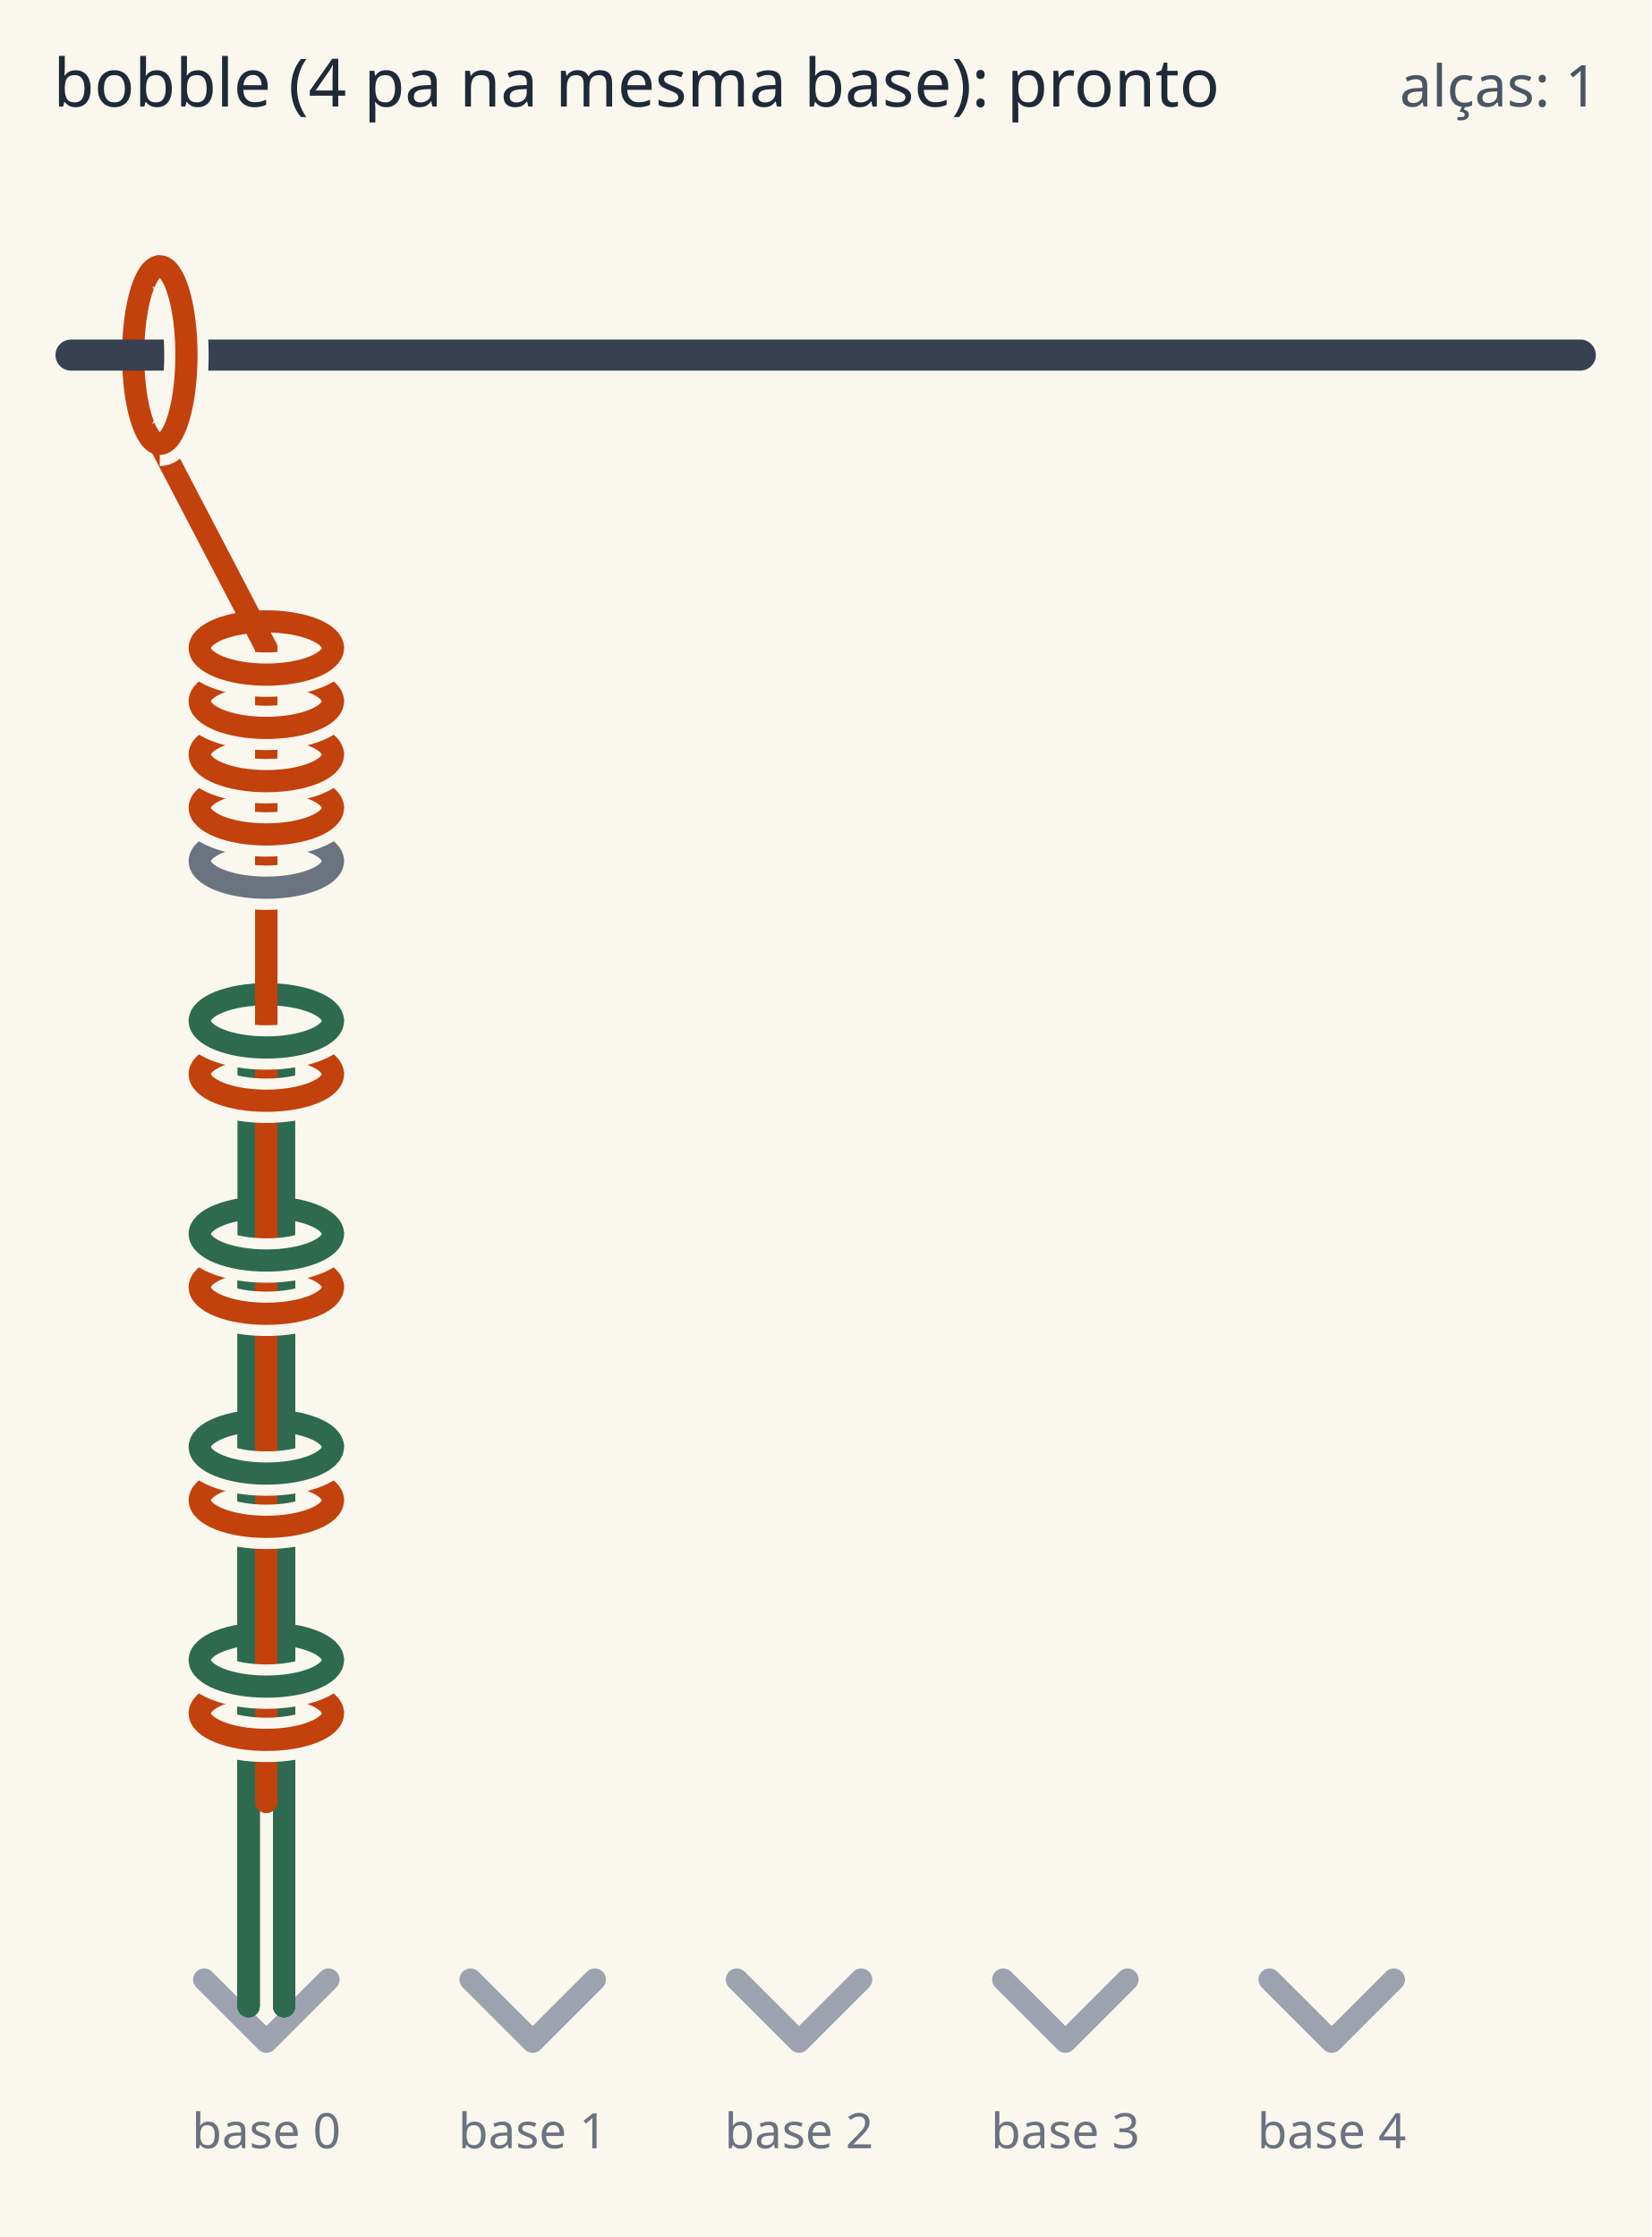
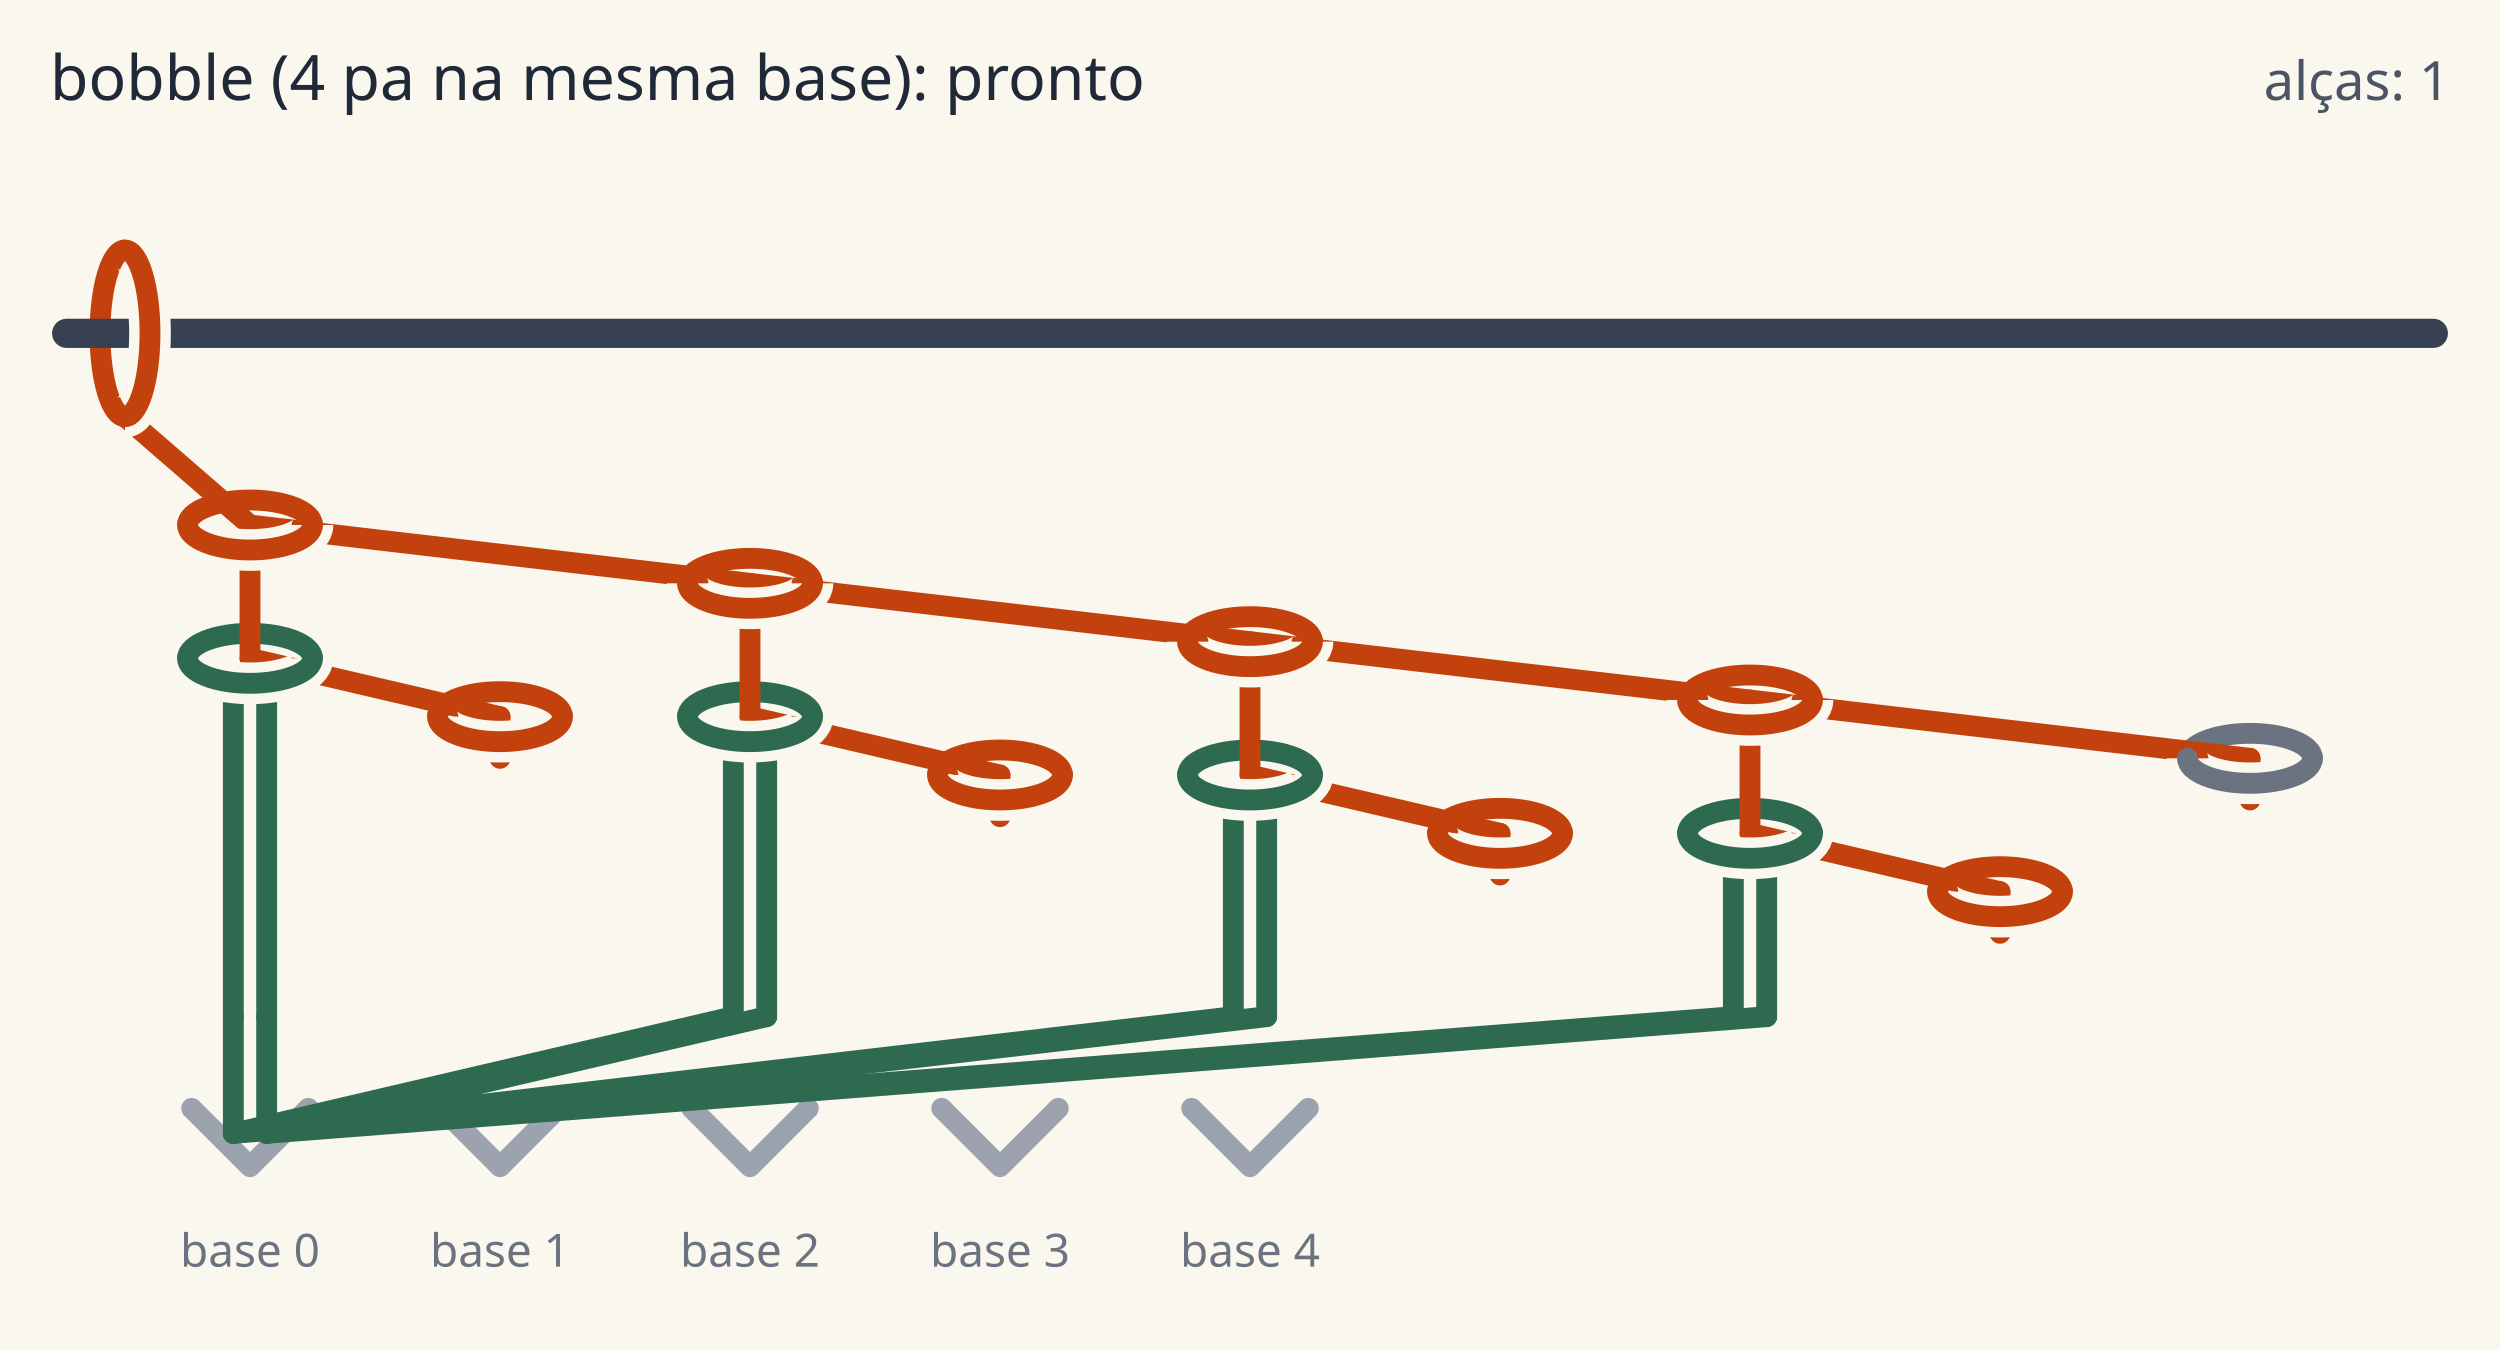
- <svg xmlns="http://www.w3.org/2000/svg" viewBox="0 0 372.0 504.0" width="372.0" height="504.0" font-family="sans-serif">
+ <svg xmlns="http://www.w3.org/2000/svg" viewBox="0 0 600.0 324.0" width="600.0" height="324.0" font-family="sans-serif">
  <rect width="100%" height="100%" fill="#faf7ef" />
  <text x="12" y="24" font-size="15" fill="#1f2937">bobble (4 pa na mesma base): pronto</text>
-   <text x="360.0" y="24" font-size="13" text-anchor="end" fill="#4b5563">alças: 1</text>
-   <path data-base-top="0" d="M 46.0 446.0 L 60.0 460.0 L 74.0 446.0" fill="none" stroke="#9ca3af" stroke-width="5" stroke-linecap="round" stroke-linejoin="round" />
-   <text x="60.0" y="484.0" font-size="11" text-anchor="middle" fill="#6b7280">base 0</text>
-   <path data-base-top="1" d="M 106.0 446.0 L 120.0 460.0 L 134.0 446.0" fill="none" stroke="#9ca3af" stroke-width="5" stroke-linecap="round" stroke-linejoin="round" />
-   <text x="120.0" y="484.0" font-size="11" text-anchor="middle" fill="#6b7280">base 1</text>
-   <path data-base-top="2" d="M 166.0 446.0 L 180.0 460.0 L 194.0 446.0" fill="none" stroke="#9ca3af" stroke-width="5" stroke-linecap="round" stroke-linejoin="round" />
-   <text x="180.0" y="484.0" font-size="11" text-anchor="middle" fill="#6b7280">base 2</text>
-   <path data-base-top="3" d="M 226.0 446.0 L 240.0 460.0 L 254.0 446.0" fill="none" stroke="#9ca3af" stroke-width="5" stroke-linecap="round" stroke-linejoin="round" />
-   <text x="240.0" y="484.0" font-size="11" text-anchor="middle" fill="#6b7280">base 3</text>
-   <path data-base-top="4" d="M 286.0 446.0 L 300.0 460.0 L 314.0 446.0" fill="none" stroke="#9ca3af" stroke-width="5" stroke-linecap="round" stroke-linejoin="round" />
-   <text x="300.0" y="484.0" font-size="11" text-anchor="middle" fill="#6b7280">base 4</text>
-   <line data-leg="2" data-base="0" data-side="l" x1="56.0" y1="380.0" x2="56.0" y2="452.0" stroke="#2d6a4f" stroke-width="5" stroke-linecap="round" />
-   <line data-leg="2" data-base="0" data-side="r" x1="64.0" y1="380.0" x2="64.0" y2="452.0" stroke="#2d6a4f" stroke-width="5" stroke-linecap="round" />
-   <line data-leg="5" data-base="0" data-side="l" x1="56.0" y1="332.0" x2="56.0" y2="452.0" stroke="#2d6a4f" stroke-width="5" stroke-linecap="round" />
-   <line data-leg="5" data-base="0" data-side="r" x1="64.0" y1="332.0" x2="64.0" y2="452.0" stroke="#2d6a4f" stroke-width="5" stroke-linecap="round" />
-   <line data-leg="8" data-base="0" data-side="l" x1="56.0" y1="284.0" x2="56.0" y2="452.0" stroke="#2d6a4f" stroke-width="5" stroke-linecap="round" />
-   <line data-leg="8" data-base="0" data-side="r" x1="64.0" y1="284.0" x2="64.0" y2="452.0" stroke="#2d6a4f" stroke-width="5" stroke-linecap="round" />
-   <line data-leg="11" data-base="0" data-side="l" x1="56.0" y1="236.0" x2="56.0" y2="452.0" stroke="#2d6a4f" stroke-width="5" stroke-linecap="round" />
-   <line data-leg="11" data-base="0" data-side="r" x1="64.0" y1="236.0" x2="64.0" y2="452.0" stroke="#2d6a4f" stroke-width="5" stroke-linecap="round" />
-   <path data-loop="0" data-kind="initial" data-on-hook="0" data-part="back" d="M 45.0 194.0 A 15 6 0 0 1 75.0 194.0" fill="none" stroke="#6b7280" stroke-width="5" stroke-linecap="round" />
-   <path data-loop="1" data-kind="yo" data-on-hook="0" data-part="back" d="M 45.0 386.0 A 15 6 0 0 1 75.0 386.0" fill="none" stroke="#c2410c" stroke-width="5" stroke-linecap="round" />
-   <path data-loop="2" data-kind="pulled" data-on-hook="0" data-part="back" d="M 45.0 374.0 A 15 6 0 0 1 75.0 374.0" fill="none" stroke="#2d6a4f" stroke-width="5" stroke-linecap="round" />
-   <path data-loop="3" data-kind="yo" data-on-hook="0" data-part="back" d="M 45.0 182.0 A 15 6 0 0 1 75.0 182.0" fill="none" stroke="#c2410c" stroke-width="5" stroke-linecap="round" />
-   <path data-loop="4" data-kind="yo" data-on-hook="0" data-part="back" d="M 45.0 338.0 A 15 6 0 0 1 75.0 338.0" fill="none" stroke="#c2410c" stroke-width="5" stroke-linecap="round" />
-   <path data-loop="5" data-kind="pulled" data-on-hook="0" data-part="back" d="M 45.0 326.0 A 15 6 0 0 1 75.0 326.0" fill="none" stroke="#2d6a4f" stroke-width="5" stroke-linecap="round" />
-   <path data-loop="6" data-kind="yo" data-on-hook="0" data-part="back" d="M 45.0 170.0 A 15 6 0 0 1 75.0 170.0" fill="none" stroke="#c2410c" stroke-width="5" stroke-linecap="round" />
-   <path data-loop="7" data-kind="yo" data-on-hook="0" data-part="back" d="M 45.0 290.0 A 15 6 0 0 1 75.0 290.0" fill="none" stroke="#c2410c" stroke-width="5" stroke-linecap="round" />
-   <path data-loop="8" data-kind="pulled" data-on-hook="0" data-part="back" d="M 45.0 278.0 A 15 6 0 0 1 75.0 278.0" fill="none" stroke="#2d6a4f" stroke-width="5" stroke-linecap="round" />
-   <path data-loop="9" data-kind="yo" data-on-hook="0" data-part="back" d="M 45.0 158.0 A 15 6 0 0 1 75.0 158.0" fill="none" stroke="#c2410c" stroke-width="5" stroke-linecap="round" />
-   <path data-loop="10" data-kind="yo" data-on-hook="0" data-part="back" d="M 45.0 242.0 A 15 6 0 0 1 75.0 242.0" fill="none" stroke="#c2410c" stroke-width="5" stroke-linecap="round" />
-   <path data-loop="11" data-kind="pulled" data-on-hook="0" data-part="back" d="M 45.0 230.0 A 15 6 0 0 1 75.0 230.0" fill="none" stroke="#2d6a4f" stroke-width="5" stroke-linecap="round" />
-   <path data-loop="12" data-kind="yo" data-on-hook="0" data-part="back" d="M 45.0 146.0 A 15 6 0 0 1 75.0 146.0" fill="none" stroke="#c2410c" stroke-width="5" stroke-linecap="round" />
-   <path data-loop="13" data-kind="yo" data-on-hook="1" data-part="back" d="M 36.0 60.0 A 6 20 0 0 0 36.0 100.0" fill="none" stroke="#c2410c" stroke-width="5" stroke-linecap="round" />
-   <line data-hook="1" x1="16" y1="80" x2="356.0" y2="80" stroke="#374151" stroke-width="7" stroke-linecap="round" />
-   <line data-strand="3" data-through="2" x1="60.0" y1="188.0" x2="60.0" y2="374.0" stroke="#c2410c" stroke-width="5" stroke-linecap="round" />
-   <line data-strand="3" data-through="1" x1="60.0" y1="374.0" x2="60.0" y2="386.0" stroke="#c2410c" stroke-width="5" stroke-linecap="round" />
-   <line data-strand="3" data-tail="1" x1="60.0" y1="386.0" x2="60.0" y2="406.0" stroke="#c2410c" stroke-width="5" stroke-linecap="round" />
-   <line data-strand="6" data-through="5" x1="60.0" y1="176.0" x2="60.0" y2="326.0" stroke="#c2410c" stroke-width="5" stroke-linecap="round" />
-   <line data-strand="6" data-through="4" x1="60.0" y1="326.0" x2="60.0" y2="338.0" stroke="#c2410c" stroke-width="5" stroke-linecap="round" />
-   <line data-strand="6" data-tail="1" x1="60.0" y1="338.0" x2="60.0" y2="358.0" stroke="#c2410c" stroke-width="5" stroke-linecap="round" />
-   <line data-strand="9" data-through="8" x1="60.0" y1="164.0" x2="60.0" y2="278.0" stroke="#c2410c" stroke-width="5" stroke-linecap="round" />
-   <line data-strand="9" data-through="7" x1="60.0" y1="278.0" x2="60.0" y2="290.0" stroke="#c2410c" stroke-width="5" stroke-linecap="round" />
-   <line data-strand="9" data-tail="1" x1="60.0" y1="290.0" x2="60.0" y2="310.0" stroke="#c2410c" stroke-width="5" stroke-linecap="round" />
-   <line data-strand="12" data-through="11" x1="60.0" y1="152.0" x2="60.0" y2="230.0" stroke="#c2410c" stroke-width="5" stroke-linecap="round" />
-   <line data-strand="12" data-through="10" x1="60.0" y1="230.0" x2="60.0" y2="242.0" stroke="#c2410c" stroke-width="5" stroke-linecap="round" />
-   <line data-strand="12" data-tail="1" x1="60.0" y1="242.0" x2="60.0" y2="262.0" stroke="#c2410c" stroke-width="5" stroke-linecap="round" />
-   <line data-strand="13" data-through="12" x1="36.0" y1="100.0" x2="60.0" y2="146.0" stroke="#c2410c" stroke-width="5" stroke-linecap="round" />
-   <line data-strand="13" data-through="9" x1="60.0" y1="146.0" x2="60.0" y2="158.0" stroke="#c2410c" stroke-width="5" stroke-linecap="round" />
-   <line data-strand="13" data-through="6" x1="60.0" y1="158.0" x2="60.0" y2="170.0" stroke="#c2410c" stroke-width="5" stroke-linecap="round" />
-   <line data-strand="13" data-through="3" x1="60.0" y1="170.0" x2="60.0" y2="182.0" stroke="#c2410c" stroke-width="5" stroke-linecap="round" />
-   <line data-strand="13" data-through="0" x1="60.0" y1="182.0" x2="60.0" y2="194.0" stroke="#c2410c" stroke-width="5" stroke-linecap="round" />
-   <line data-strand="13" data-tail="1" x1="60.0" y1="194.0" x2="60.0" y2="214.0" stroke="#c2410c" stroke-width="5" stroke-linecap="round" />
-   <path d="M 45.0 194.0 A 15 6 0 0 0 75.0 194.0" fill="none" stroke="#faf7ef" stroke-width="10" stroke-linecap="butt" />
-   <path data-loop="0" data-kind="initial" data-on-hook="0" data-part="front" d="M 45.0 194.0 A 15 6 0 0 0 75.0 194.0" fill="none" stroke="#6b7280" stroke-width="5" stroke-linecap="round" />
-   <path d="M 45.0 386.0 A 15 6 0 0 0 75.0 386.0" fill="none" stroke="#faf7ef" stroke-width="10" stroke-linecap="butt" />
-   <path data-loop="1" data-kind="yo" data-on-hook="0" data-part="front" d="M 45.0 386.0 A 15 6 0 0 0 75.0 386.0" fill="none" stroke="#c2410c" stroke-width="5" stroke-linecap="round" />
-   <path d="M 45.0 374.0 A 15 6 0 0 0 75.0 374.0" fill="none" stroke="#faf7ef" stroke-width="10" stroke-linecap="butt" />
-   <path data-loop="2" data-kind="pulled" data-on-hook="0" data-part="front" d="M 45.0 374.0 A 15 6 0 0 0 75.0 374.0" fill="none" stroke="#2d6a4f" stroke-width="5" stroke-linecap="round" />
-   <path d="M 45.0 182.0 A 15 6 0 0 0 75.0 182.0" fill="none" stroke="#faf7ef" stroke-width="10" stroke-linecap="butt" />
-   <path data-loop="3" data-kind="yo" data-on-hook="0" data-part="front" d="M 45.0 182.0 A 15 6 0 0 0 75.0 182.0" fill="none" stroke="#c2410c" stroke-width="5" stroke-linecap="round" />
-   <path d="M 45.0 338.0 A 15 6 0 0 0 75.0 338.0" fill="none" stroke="#faf7ef" stroke-width="10" stroke-linecap="butt" />
-   <path data-loop="4" data-kind="yo" data-on-hook="0" data-part="front" d="M 45.0 338.0 A 15 6 0 0 0 75.0 338.0" fill="none" stroke="#c2410c" stroke-width="5" stroke-linecap="round" />
-   <path d="M 45.0 326.0 A 15 6 0 0 0 75.0 326.0" fill="none" stroke="#faf7ef" stroke-width="10" stroke-linecap="butt" />
-   <path data-loop="5" data-kind="pulled" data-on-hook="0" data-part="front" d="M 45.0 326.0 A 15 6 0 0 0 75.0 326.0" fill="none" stroke="#2d6a4f" stroke-width="5" stroke-linecap="round" />
-   <path d="M 45.0 170.0 A 15 6 0 0 0 75.0 170.0" fill="none" stroke="#faf7ef" stroke-width="10" stroke-linecap="butt" />
-   <path data-loop="6" data-kind="yo" data-on-hook="0" data-part="front" d="M 45.0 170.0 A 15 6 0 0 0 75.0 170.0" fill="none" stroke="#c2410c" stroke-width="5" stroke-linecap="round" />
-   <path d="M 45.0 290.0 A 15 6 0 0 0 75.0 290.0" fill="none" stroke="#faf7ef" stroke-width="10" stroke-linecap="butt" />
-   <path data-loop="7" data-kind="yo" data-on-hook="0" data-part="front" d="M 45.0 290.0 A 15 6 0 0 0 75.0 290.0" fill="none" stroke="#c2410c" stroke-width="5" stroke-linecap="round" />
-   <path d="M 45.0 278.0 A 15 6 0 0 0 75.0 278.0" fill="none" stroke="#faf7ef" stroke-width="10" stroke-linecap="butt" />
-   <path data-loop="8" data-kind="pulled" data-on-hook="0" data-part="front" d="M 45.0 278.0 A 15 6 0 0 0 75.0 278.0" fill="none" stroke="#2d6a4f" stroke-width="5" stroke-linecap="round" />
+   <text x="588.0" y="24" font-size="13" text-anchor="end" fill="#4b5563">alças: 1</text>
+   <path data-base-top="0" d="M 46.0 266.0 L 60.0 280.0 L 74.0 266.0" fill="none" stroke="#9ca3af" stroke-width="5" stroke-linecap="round" stroke-linejoin="round" />
+   <text x="60.0" y="304.0" font-size="11" text-anchor="middle" fill="#6b7280">base 0</text>
+   <path data-base-top="1" d="M 106.0 266.0 L 120.0 280.0 L 134.0 266.0" fill="none" stroke="#9ca3af" stroke-width="5" stroke-linecap="round" stroke-linejoin="round" />
+   <text x="120.0" y="304.0" font-size="11" text-anchor="middle" fill="#6b7280">base 1</text>
+   <path data-base-top="2" d="M 166.0 266.0 L 180.0 280.0 L 194.0 266.0" fill="none" stroke="#9ca3af" stroke-width="5" stroke-linecap="round" stroke-linejoin="round" />
+   <text x="180.0" y="304.0" font-size="11" text-anchor="middle" fill="#6b7280">base 2</text>
+   <path data-base-top="3" d="M 226.0 266.0 L 240.0 280.0 L 254.0 266.0" fill="none" stroke="#9ca3af" stroke-width="5" stroke-linecap="round" stroke-linejoin="round" />
+   <text x="240.0" y="304.0" font-size="11" text-anchor="middle" fill="#6b7280">base 3</text>
+   <path data-base-top="4" d="M 286.0 266.0 L 300.0 280.0 L 314.0 266.0" fill="none" stroke="#9ca3af" stroke-width="5" stroke-linecap="round" stroke-linejoin="round" />
+   <text x="300.0" y="304.0" font-size="11" text-anchor="middle" fill="#6b7280">base 4</text>
+   <line data-leg="2" data-base="0" data-side="l" data-seg="v" x1="416.0" y1="206.0" x2="416.0" y2="244.0" stroke="#2d6a4f" stroke-width="5" stroke-linecap="round" />
+   <line data-leg="2" data-base="0" data-side="l" data-seg="d" x1="416.0" y1="244.0" x2="56.0" y2="272.0" stroke="#2d6a4f" stroke-width="5" stroke-linecap="round" />
+   <line data-leg="2" data-base="0" data-side="r" data-seg="v" x1="424.0" y1="206.0" x2="424.0" y2="244.0" stroke="#2d6a4f" stroke-width="5" stroke-linecap="round" />
+   <line data-leg="2" data-base="0" data-side="r" data-seg="d" x1="424.0" y1="244.0" x2="64.0" y2="272.0" stroke="#2d6a4f" stroke-width="5" stroke-linecap="round" />
+   <line data-leg="5" data-base="0" data-side="l" data-seg="v" x1="296.0" y1="192.0" x2="296.0" y2="244.0" stroke="#2d6a4f" stroke-width="5" stroke-linecap="round" />
+   <line data-leg="5" data-base="0" data-side="l" data-seg="d" x1="296.0" y1="244.0" x2="56.0" y2="272.0" stroke="#2d6a4f" stroke-width="5" stroke-linecap="round" />
+   <line data-leg="5" data-base="0" data-side="r" data-seg="v" x1="304.0" y1="192.0" x2="304.0" y2="244.0" stroke="#2d6a4f" stroke-width="5" stroke-linecap="round" />
+   <line data-leg="5" data-base="0" data-side="r" data-seg="d" x1="304.0" y1="244.0" x2="64.0" y2="272.0" stroke="#2d6a4f" stroke-width="5" stroke-linecap="round" />
+   <line data-leg="8" data-base="0" data-side="l" data-seg="v" x1="176.0" y1="178.0" x2="176.0" y2="244.0" stroke="#2d6a4f" stroke-width="5" stroke-linecap="round" />
+   <line data-leg="8" data-base="0" data-side="l" data-seg="d" x1="176.0" y1="244.0" x2="56.0" y2="272.0" stroke="#2d6a4f" stroke-width="5" stroke-linecap="round" />
+   <line data-leg="8" data-base="0" data-side="r" data-seg="v" x1="184.0" y1="178.0" x2="184.0" y2="244.0" stroke="#2d6a4f" stroke-width="5" stroke-linecap="round" />
+   <line data-leg="8" data-base="0" data-side="r" data-seg="d" x1="184.0" y1="244.0" x2="64.0" y2="272.0" stroke="#2d6a4f" stroke-width="5" stroke-linecap="round" />
+   <line data-leg="11" data-base="0" data-side="l" data-seg="v" x1="56.0" y1="164.0" x2="56.0" y2="244.0" stroke="#2d6a4f" stroke-width="5" stroke-linecap="round" />
+   <line data-leg="11" data-base="0" data-side="l" data-seg="d" x1="56.0" y1="244.0" x2="56.0" y2="272.0" stroke="#2d6a4f" stroke-width="5" stroke-linecap="round" />
+   <line data-leg="11" data-base="0" data-side="r" data-seg="v" x1="64.0" y1="164.0" x2="64.0" y2="244.0" stroke="#2d6a4f" stroke-width="5" stroke-linecap="round" />
+   <line data-leg="11" data-base="0" data-side="r" data-seg="d" x1="64.0" y1="244.0" x2="64.0" y2="272.0" stroke="#2d6a4f" stroke-width="5" stroke-linecap="round" />
+   <path data-loop="0" data-kind="initial" data-on-hook="0" data-part="back" d="M 525.0 182.0 A 15 6 0 0 1 555.0 182.0" fill="none" stroke="#6b7280" stroke-width="5" stroke-linecap="round" />
+   <path data-loop="1" data-kind="yo" data-on-hook="0" data-part="back" d="M 465.0 214.0 A 15 6 0 0 1 495.0 214.0" fill="none" stroke="#c2410c" stroke-width="5" stroke-linecap="round" />
+   <path data-loop="2" data-kind="pulled" data-on-hook="0" data-part="back" d="M 405.0 200.0 A 15 6 0 0 1 435.0 200.0" fill="none" stroke="#2d6a4f" stroke-width="5" stroke-linecap="round" />
+   <path data-loop="3" data-kind="yo" data-on-hook="0" data-part="back" d="M 405.0 168.0 A 15 6 0 0 1 435.0 168.0" fill="none" stroke="#c2410c" stroke-width="5" stroke-linecap="round" />
+   <path data-loop="4" data-kind="yo" data-on-hook="0" data-part="back" d="M 345.0 200.0 A 15 6 0 0 1 375.0 200.0" fill="none" stroke="#c2410c" stroke-width="5" stroke-linecap="round" />
+   <path data-loop="5" data-kind="pulled" data-on-hook="0" data-part="back" d="M 285.0 186.0 A 15 6 0 0 1 315.0 186.0" fill="none" stroke="#2d6a4f" stroke-width="5" stroke-linecap="round" />
+   <path data-loop="6" data-kind="yo" data-on-hook="0" data-part="back" d="M 285.0 154.0 A 15 6 0 0 1 315.0 154.0" fill="none" stroke="#c2410c" stroke-width="5" stroke-linecap="round" />
+   <path data-loop="7" data-kind="yo" data-on-hook="0" data-part="back" d="M 225.0 186.0 A 15 6 0 0 1 255.0 186.0" fill="none" stroke="#c2410c" stroke-width="5" stroke-linecap="round" />
+   <path data-loop="8" data-kind="pulled" data-on-hook="0" data-part="back" d="M 165.0 172.0 A 15 6 0 0 1 195.0 172.0" fill="none" stroke="#2d6a4f" stroke-width="5" stroke-linecap="round" />
+   <path data-loop="9" data-kind="yo" data-on-hook="0" data-part="back" d="M 165.0 140.0 A 15 6 0 0 1 195.0 140.0" fill="none" stroke="#c2410c" stroke-width="5" stroke-linecap="round" />
+   <path data-loop="10" data-kind="yo" data-on-hook="0" data-part="back" d="M 105.0 172.0 A 15 6 0 0 1 135.0 172.0" fill="none" stroke="#c2410c" stroke-width="5" stroke-linecap="round" />
+   <path data-loop="11" data-kind="pulled" data-on-hook="0" data-part="back" d="M 45.0 158.0 A 15 6 0 0 1 75.0 158.0" fill="none" stroke="#2d6a4f" stroke-width="5" stroke-linecap="round" />
+   <path data-loop="12" data-kind="yo" data-on-hook="0" data-part="back" d="M 45.0 126.0 A 15 6 0 0 1 75.0 126.0" fill="none" stroke="#c2410c" stroke-width="5" stroke-linecap="round" />
+   <path data-loop="13" data-kind="yo" data-on-hook="1" data-part="back" d="M 30.0 60.0 A 6 20 0 0 0 30.0 100.0" fill="none" stroke="#c2410c" stroke-width="5" stroke-linecap="round" />
+   <line data-hook="1" x1="16" y1="80" x2="584.0" y2="80" stroke="#374151" stroke-width="7" stroke-linecap="round" />
+   <line data-strand="3" data-draw="1" data-through="2" x1="420.0" y1="174.0" x2="420.0" y2="200.0" stroke="#c2410c" stroke-width="5" stroke-linecap="round" />
+   <line data-strand="3" data-draw="1" data-through="1" x1="420.0" y1="200.0" x2="480.0" y2="214.0" stroke="#c2410c" stroke-width="5" stroke-linecap="round" />
+   <line data-strand="3" data-draw="1" data-exit="1" x1="480.0" y1="214.0" x2="480.0" y2="224.0" stroke="#c2410c" stroke-width="5" stroke-linecap="round" />
+   <line data-strand="6" data-draw="2" data-through="5" x1="300.0" y1="160.0" x2="300.0" y2="186.0" stroke="#c2410c" stroke-width="5" stroke-linecap="round" />
+   <line data-strand="6" data-draw="2" data-through="4" x1="300.0" y1="186.0" x2="360.0" y2="200.0" stroke="#c2410c" stroke-width="5" stroke-linecap="round" />
+   <line data-strand="6" data-draw="2" data-exit="1" x1="360.0" y1="200.0" x2="360.0" y2="210.0" stroke="#c2410c" stroke-width="5" stroke-linecap="round" />
+   <line data-strand="9" data-draw="3" data-through="8" x1="180.0" y1="146.0" x2="180.0" y2="172.0" stroke="#c2410c" stroke-width="5" stroke-linecap="round" />
+   <line data-strand="9" data-draw="3" data-through="7" x1="180.0" y1="172.0" x2="240.0" y2="186.0" stroke="#c2410c" stroke-width="5" stroke-linecap="round" />
+   <line data-strand="9" data-draw="3" data-exit="1" x1="240.0" y1="186.0" x2="240.0" y2="196.0" stroke="#c2410c" stroke-width="5" stroke-linecap="round" />
+   <line data-strand="12" data-draw="4" data-through="11" x1="60.0" y1="132.0" x2="60.0" y2="158.0" stroke="#c2410c" stroke-width="5" stroke-linecap="round" />
+   <line data-strand="12" data-draw="4" data-through="10" x1="60.0" y1="158.0" x2="120.0" y2="172.0" stroke="#c2410c" stroke-width="5" stroke-linecap="round" />
+   <line data-strand="12" data-draw="4" data-exit="1" x1="120.0" y1="172.0" x2="120.0" y2="182.0" stroke="#c2410c" stroke-width="5" stroke-linecap="round" />
+   <line data-strand="13" data-draw="5" data-through="12" x1="30.0" y1="100.0" x2="60.0" y2="126.0" stroke="#c2410c" stroke-width="5" stroke-linecap="round" />
+   <line data-strand="13" data-draw="5" data-through="9" x1="60.0" y1="126.0" x2="180.0" y2="140.0" stroke="#c2410c" stroke-width="5" stroke-linecap="round" />
+   <line data-strand="13" data-draw="5" data-through="6" x1="180.0" y1="140.0" x2="300.0" y2="154.0" stroke="#c2410c" stroke-width="5" stroke-linecap="round" />
+   <line data-strand="13" data-draw="5" data-through="3" x1="300.0" y1="154.0" x2="420.0" y2="168.0" stroke="#c2410c" stroke-width="5" stroke-linecap="round" />
+   <line data-strand="13" data-draw="5" data-through="0" x1="420.0" y1="168.0" x2="540.0" y2="182.0" stroke="#c2410c" stroke-width="5" stroke-linecap="round" />
+   <line data-strand="13" data-draw="5" data-exit="1" x1="540.0" y1="182.0" x2="540.0" y2="192.0" stroke="#c2410c" stroke-width="5" stroke-linecap="round" />
+   <path d="M 525.0 182.0 A 15 6 0 0 0 555.0 182.0" fill="none" stroke="#faf7ef" stroke-width="10" stroke-linecap="butt" />
+   <path data-loop="0" data-kind="initial" data-on-hook="0" data-part="front" d="M 525.0 182.0 A 15 6 0 0 0 555.0 182.0" fill="none" stroke="#6b7280" stroke-width="5" stroke-linecap="round" />
+   <path d="M 465.0 214.0 A 15 6 0 0 0 495.0 214.0" fill="none" stroke="#faf7ef" stroke-width="10" stroke-linecap="butt" />
+   <path data-loop="1" data-kind="yo" data-on-hook="0" data-part="front" d="M 465.0 214.0 A 15 6 0 0 0 495.0 214.0" fill="none" stroke="#c2410c" stroke-width="5" stroke-linecap="round" />
+   <path d="M 405.0 200.0 A 15 6 0 0 0 435.0 200.0" fill="none" stroke="#faf7ef" stroke-width="10" stroke-linecap="butt" />
+   <path data-loop="2" data-kind="pulled" data-on-hook="0" data-part="front" d="M 405.0 200.0 A 15 6 0 0 0 435.0 200.0" fill="none" stroke="#2d6a4f" stroke-width="5" stroke-linecap="round" />
+   <path d="M 405.0 168.0 A 15 6 0 0 0 435.0 168.0" fill="none" stroke="#faf7ef" stroke-width="10" stroke-linecap="butt" />
+   <path data-loop="3" data-kind="yo" data-on-hook="0" data-part="front" d="M 405.0 168.0 A 15 6 0 0 0 435.0 168.0" fill="none" stroke="#c2410c" stroke-width="5" stroke-linecap="round" />
+   <path d="M 345.0 200.0 A 15 6 0 0 0 375.0 200.0" fill="none" stroke="#faf7ef" stroke-width="10" stroke-linecap="butt" />
+   <path data-loop="4" data-kind="yo" data-on-hook="0" data-part="front" d="M 345.0 200.0 A 15 6 0 0 0 375.0 200.0" fill="none" stroke="#c2410c" stroke-width="5" stroke-linecap="round" />
+   <path d="M 285.0 186.0 A 15 6 0 0 0 315.0 186.0" fill="none" stroke="#faf7ef" stroke-width="10" stroke-linecap="butt" />
+   <path data-loop="5" data-kind="pulled" data-on-hook="0" data-part="front" d="M 285.0 186.0 A 15 6 0 0 0 315.0 186.0" fill="none" stroke="#2d6a4f" stroke-width="5" stroke-linecap="round" />
+   <path d="M 285.0 154.0 A 15 6 0 0 0 315.0 154.0" fill="none" stroke="#faf7ef" stroke-width="10" stroke-linecap="butt" />
+   <path data-loop="6" data-kind="yo" data-on-hook="0" data-part="front" d="M 285.0 154.0 A 15 6 0 0 0 315.0 154.0" fill="none" stroke="#c2410c" stroke-width="5" stroke-linecap="round" />
+   <path d="M 225.0 186.0 A 15 6 0 0 0 255.0 186.0" fill="none" stroke="#faf7ef" stroke-width="10" stroke-linecap="butt" />
+   <path data-loop="7" data-kind="yo" data-on-hook="0" data-part="front" d="M 225.0 186.0 A 15 6 0 0 0 255.0 186.0" fill="none" stroke="#c2410c" stroke-width="5" stroke-linecap="round" />
+   <path d="M 165.0 172.0 A 15 6 0 0 0 195.0 172.0" fill="none" stroke="#faf7ef" stroke-width="10" stroke-linecap="butt" />
+   <path data-loop="8" data-kind="pulled" data-on-hook="0" data-part="front" d="M 165.0 172.0 A 15 6 0 0 0 195.0 172.0" fill="none" stroke="#2d6a4f" stroke-width="5" stroke-linecap="round" />
+   <path d="M 165.0 140.0 A 15 6 0 0 0 195.0 140.0" fill="none" stroke="#faf7ef" stroke-width="10" stroke-linecap="butt" />
+   <path data-loop="9" data-kind="yo" data-on-hook="0" data-part="front" d="M 165.0 140.0 A 15 6 0 0 0 195.0 140.0" fill="none" stroke="#c2410c" stroke-width="5" stroke-linecap="round" />
+   <path d="M 105.0 172.0 A 15 6 0 0 0 135.0 172.0" fill="none" stroke="#faf7ef" stroke-width="10" stroke-linecap="butt" />
+   <path data-loop="10" data-kind="yo" data-on-hook="0" data-part="front" d="M 105.0 172.0 A 15 6 0 0 0 135.0 172.0" fill="none" stroke="#c2410c" stroke-width="5" stroke-linecap="round" />
  <path d="M 45.0 158.0 A 15 6 0 0 0 75.0 158.0" fill="none" stroke="#faf7ef" stroke-width="10" stroke-linecap="butt" />
-   <path data-loop="9" data-kind="yo" data-on-hook="0" data-part="front" d="M 45.0 158.0 A 15 6 0 0 0 75.0 158.0" fill="none" stroke="#c2410c" stroke-width="5" stroke-linecap="round" />
-   <path d="M 45.0 242.0 A 15 6 0 0 0 75.0 242.0" fill="none" stroke="#faf7ef" stroke-width="10" stroke-linecap="butt" />
-   <path data-loop="10" data-kind="yo" data-on-hook="0" data-part="front" d="M 45.0 242.0 A 15 6 0 0 0 75.0 242.0" fill="none" stroke="#c2410c" stroke-width="5" stroke-linecap="round" />
-   <path d="M 45.0 230.0 A 15 6 0 0 0 75.0 230.0" fill="none" stroke="#faf7ef" stroke-width="10" stroke-linecap="butt" />
-   <path data-loop="11" data-kind="pulled" data-on-hook="0" data-part="front" d="M 45.0 230.0 A 15 6 0 0 0 75.0 230.0" fill="none" stroke="#2d6a4f" stroke-width="5" stroke-linecap="round" />
-   <path d="M 45.0 146.0 A 15 6 0 0 0 75.0 146.0" fill="none" stroke="#faf7ef" stroke-width="10" stroke-linecap="butt" />
-   <path data-loop="12" data-kind="yo" data-on-hook="0" data-part="front" d="M 45.0 146.0 A 15 6 0 0 0 75.0 146.0" fill="none" stroke="#c2410c" stroke-width="5" stroke-linecap="round" />
-   <path d="M 36.0 60.0 A 6 20 0 0 1 36.0 100.0" fill="none" stroke="#faf7ef" stroke-width="10" stroke-linecap="butt" />
-   <path data-loop="13" data-kind="yo" data-on-hook="1" data-part="front" d="M 36.0 60.0 A 6 20 0 0 1 36.0 100.0" fill="none" stroke="#c2410c" stroke-width="5" stroke-linecap="round" />
+   <path data-loop="11" data-kind="pulled" data-on-hook="0" data-part="front" d="M 45.0 158.0 A 15 6 0 0 0 75.0 158.0" fill="none" stroke="#2d6a4f" stroke-width="5" stroke-linecap="round" />
+   <path d="M 45.0 126.0 A 15 6 0 0 0 75.0 126.0" fill="none" stroke="#faf7ef" stroke-width="10" stroke-linecap="butt" />
+   <path data-loop="12" data-kind="yo" data-on-hook="0" data-part="front" d="M 45.0 126.0 A 15 6 0 0 0 75.0 126.0" fill="none" stroke="#c2410c" stroke-width="5" stroke-linecap="round" />
+   <path d="M 30.0 60.0 A 6 20 0 0 1 30.0 100.0" fill="none" stroke="#faf7ef" stroke-width="10" stroke-linecap="butt" />
+   <path data-loop="13" data-kind="yo" data-on-hook="1" data-part="front" d="M 30.0 60.0 A 6 20 0 0 1 30.0 100.0" fill="none" stroke="#c2410c" stroke-width="5" stroke-linecap="round" />
</svg>
